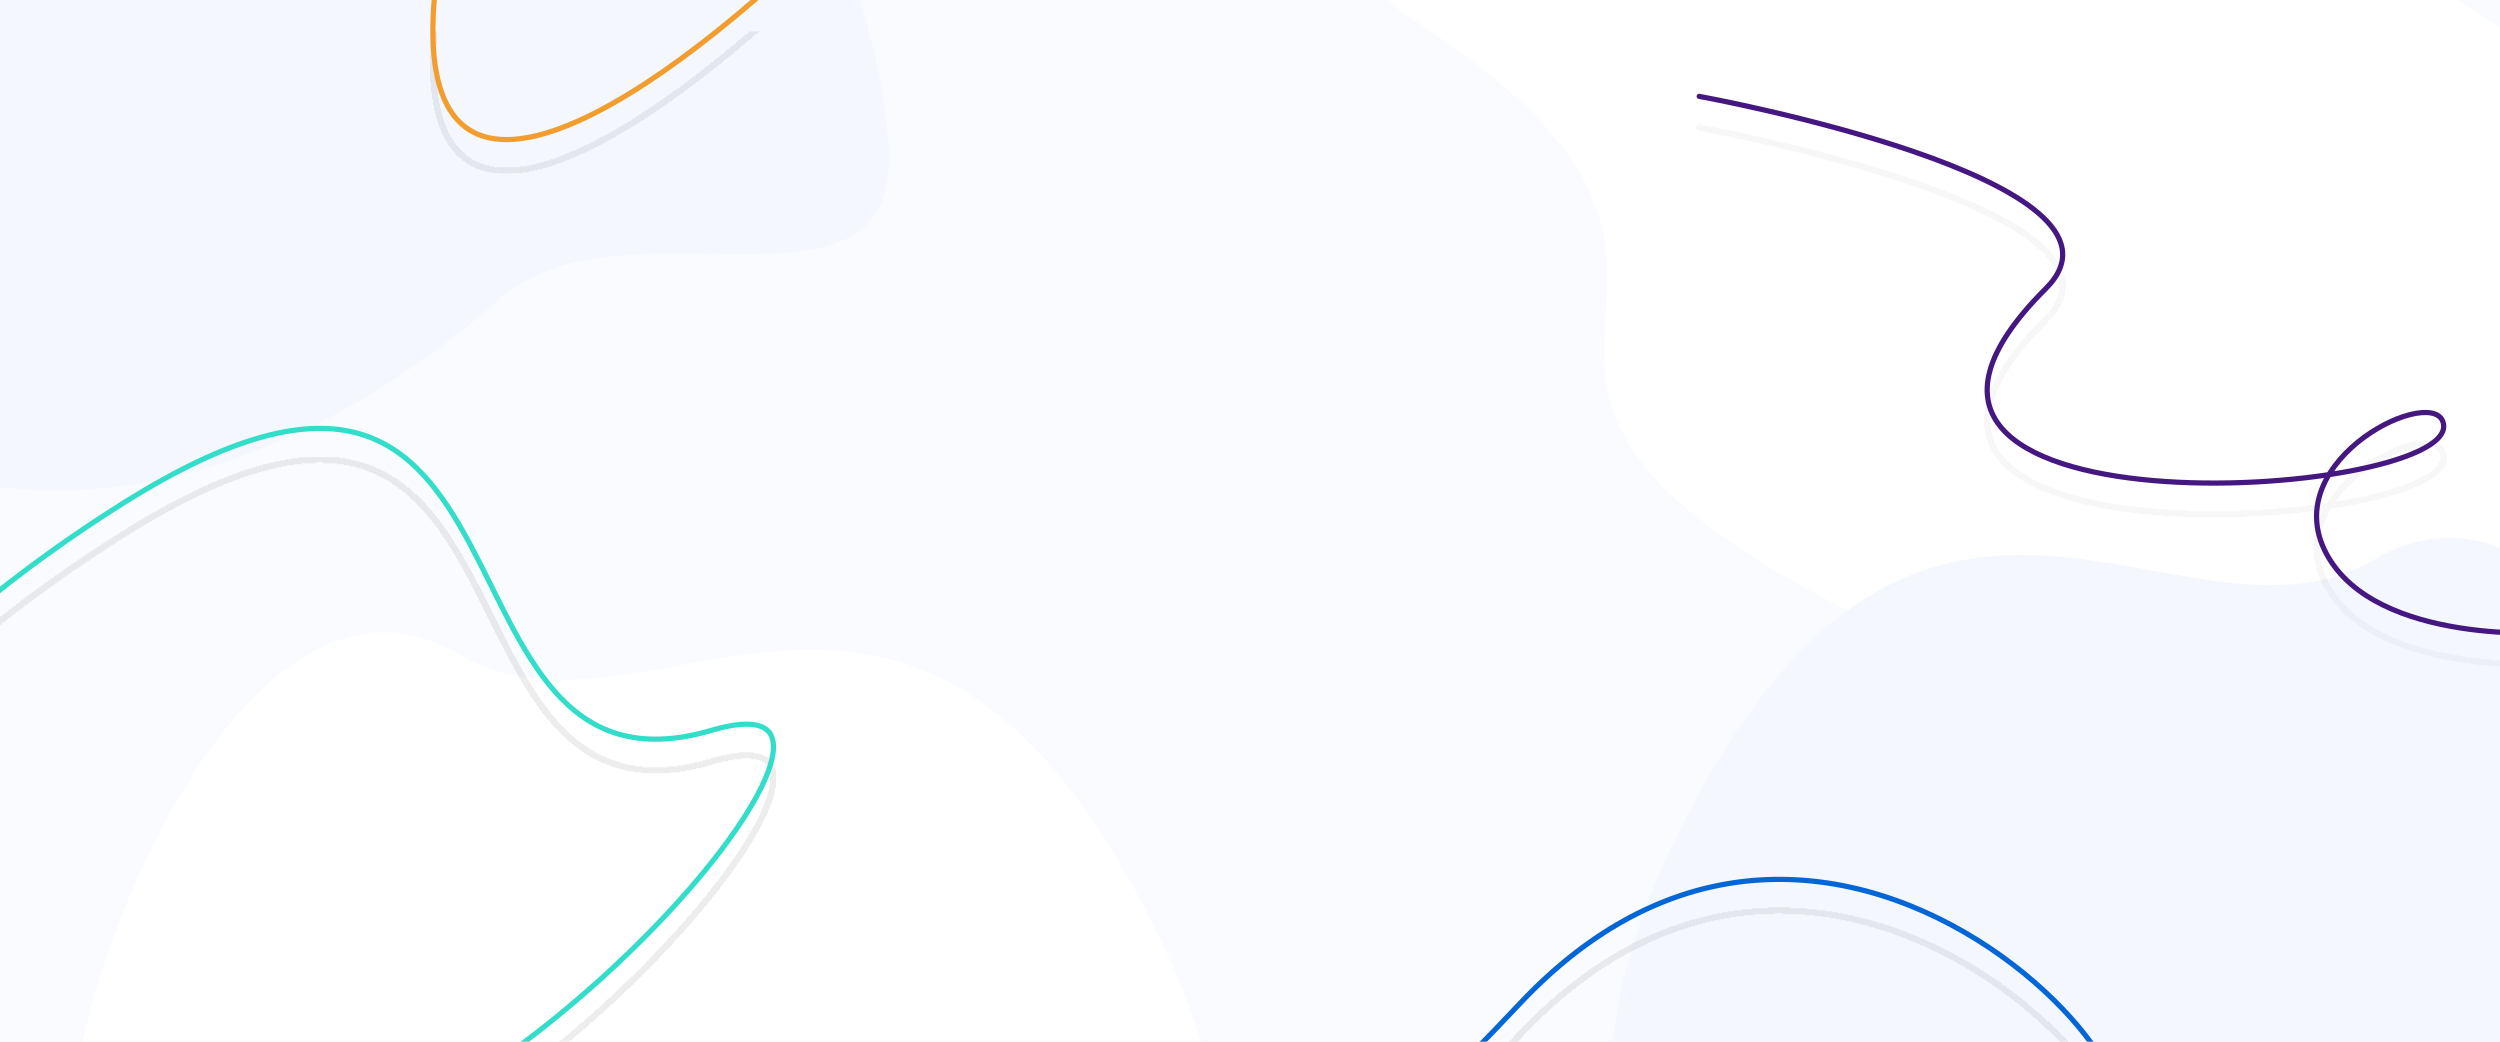
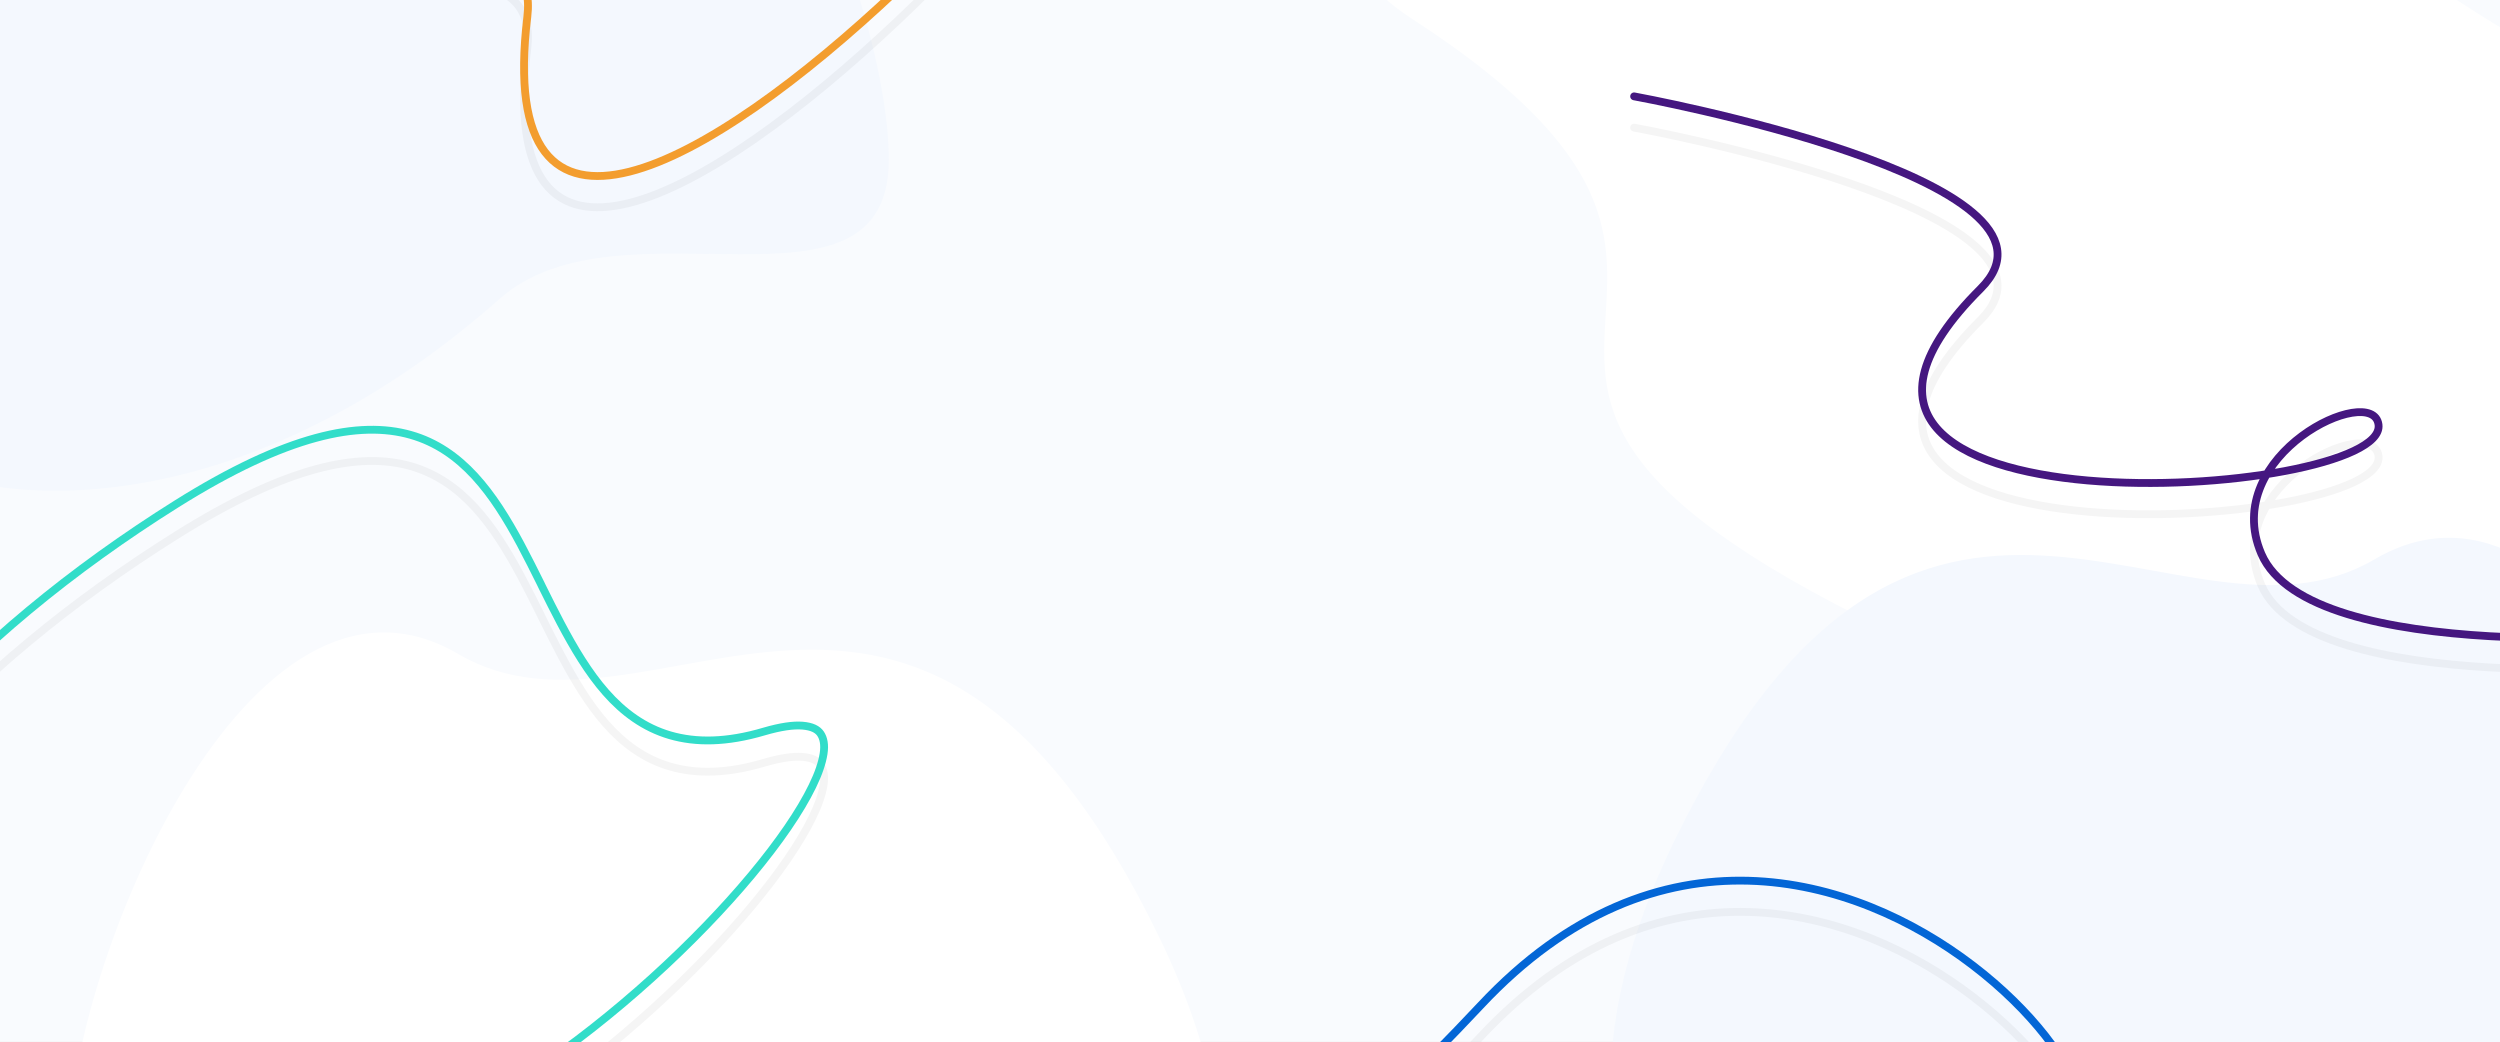
- <svg xmlns="http://www.w3.org/2000/svg" width="1920" height="800" viewBox="0 0 1920 800" fill="none">
-   <g clip-path="url(#clip0)">
-     <rect width="1920" height="800" fill="#F9FBFE" />
-     <path d="M-154.855 -35.522C-341.855 350.478 53.645 522.081 383.645 229.581C476.453 147.319 682.645 255.957 682.645 122.581C682.645 -10.796 545.482 -348.31 383.645 -253.419C234.145 -165.762 32.145 -421.522 -154.855 -35.522Z" fill="#F4F8FE" />
-     <g filter="url(#filter0_d)">
-       <path d="M787 -323.671C992.014 -384.02 285 401.393 335 -15.171C349.78 -138.306 36 11.206 36 -122.171" stroke="#F39D2E" stroke-width="4" />
+ <svg xmlns="http://www.w3.org/2000/svg" version="1.1" id="レイヤー_1" x="0px" y="0px" viewBox="0 0 1920 800" style="enable-background:new 0 0 1920 800;" xml:space="preserve">
+   <style type="text/css">
+ 	.st0{fill:none;}
+ 	.st1{fill:#F9FBFE;}
+ 	.st2{fill:#F4F8FE;}
+ 	.st3{opacity:4.000000e-02;}
+ 	.st4{fill:none;stroke:#000000;stroke-width:6;}
+ 	.st5{fill:none;stroke:#F39D2E;stroke-width:6;}
+ 	.st6{fill:#FFFFFF;}
+ 	.st7{fill:none;stroke:#32DDC9;stroke-width:6;}
+ 	.st8{fill:none;stroke:#0366D6;stroke-width:6;}
+ 	.st9{fill:none;stroke:#000000;stroke-width:6;stroke-linecap:round;}
+ 	.st10{fill:none;stroke:#451780;stroke-width:6;stroke-linecap:round;}
+ </style>
+   <rect y="0" class="st0" width="1920" height="800" />
+   <path class="st1" d="M0,0h1920v800H0V0z" />
+   <path class="st2" d="M-154.9-35.5c-187,386,208.5,557.6,538.5,265.1c92.8-82.3,299,26.4,299-107s-137.2-470.9-299-376  C234.2-165.8,32.2-421.5-154.9-35.5L-154.9-35.5z" />
+   <g>
+     <g class="st3">
+       <path class="st4" d="M857-271.7C1062-332,355,453.4,405,36.8c14.8-123.1-299,26.4-299-107" />
    </g>
-     <path d="M890.5 720.24C1077.5 1106.24 682 1277.84 352 985.343C259.191 903.081 53 1011.72 53 878.343C53 744.966 190.163 407.452 352 502.343C501.5 590 703.5 334.24 890.5 720.24Z" fill="white" />
-     <path d="M1985.29 51.5C2494.79 202 1728.24 601.967 1576.3 540C953.498 286 1445 248 1084.5 14.5C927.038 -87.489 1352.41 -73.247 1533.3 -123C1715.73 -173.18 1867.73 16.772 1985.29 51.5Z" fill="white" />
-     <path d="M1285.14 647.478C1098.14 1033.48 1493.64 1205.08 1823.64 912.581C1916.45 830.319 2122.64 938.957 2122.64 805.581C2122.64 672.204 1985.48 334.69 1823.64 429.581C1674.14 517.238 1472.14 261.478 1285.14 647.478Z" fill="#F4F8FE" />
-     <g filter="url(#filter1_d)">
-       <path d="M546.565 560.855C559.269 557.115 569.145 555.737 576.508 556.274C583.849 556.809 588.463 559.219 591.077 562.844C593.725 566.515 594.638 571.862 593.605 578.932C592.575 585.982 589.644 594.482 584.956 604.151C566.184 642.872 520.091 698.679 461.913 751.322C403.763 803.94 333.781 853.178 267.404 878.913C200.958 904.674 138.763 906.675 95.368 865.977C72.3 844.342 41.804 835.304 9.339 831.694C-16.112 828.865 -42.996 829.356 -68.662 829.826C-75.697 829.954 -82.641 830.081 -89.439 830.138C-121.217 830.402 -149.667 829.117 -170.166 819.676C-180.345 814.988 -188.505 808.31 -194.143 798.826C-199.792 789.324 -203 776.852 -203 760.436C-203 694.429 -168.315 625.804 -113.566 561.102C-58.847 496.435 15.729 435.906 95.063 386.13C179.932 332.881 235.89 321.676 275.663 333.004C315.421 344.328 339.725 378.36 360.8 417.637C366.057 427.434 371.096 437.523 376.121 447.635C376.501 448.399 376.88 449.163 377.26 449.927C381.9 459.269 386.541 468.613 391.327 477.707C401.675 497.372 412.758 515.991 426.134 531.124C439.529 546.277 455.269 557.988 474.931 563.75C494.59 569.512 517.976 569.27 546.565 560.855Z" stroke="#32DDC9" stroke-width="4" />
-     </g>
-     <g filter="url(#filter2_d)">
-       <path d="M975.381 1210.3L975.25 1209.81L974.903 1209.44C939.671 1172.13 924.68 1136.41 924.118 1101.35C923.555 1066.23 937.459 1031.47 960.658 996.104C983.858 960.738 1016.24 924.944 1052.39 887.79C1066 873.801 1080.16 859.61 1094.55 845.182C1118.33 821.352 1142.74 796.878 1166.41 771.607C1234.63 698.749 1306.66 673.701 1372.93 675.443C1439.28 677.188 1500.08 705.798 1545.71 740.652C1568.52 758.072 1587.49 777.021 1601.43 794.886C1615.41 812.792 1624.22 829.46 1626.89 842.314C1628.23 848.736 1628 854.012 1626.33 857.987C1624.69 861.874 1621.58 864.736 1616.62 866.255C1611.59 867.798 1604.62 867.952 1595.44 866.197C1586.29 864.445 1575.07 860.82 1561.63 854.956C1499.98 828.051 1452.67 815.526 1416.68 814.121C1380.63 812.715 1355.78 822.467 1339.39 840.261C1323.08 857.984 1315.46 883.369 1313.16 912.632C1310.85 941.919 1313.84 975.355 1318.99 1009.45C1323.34 1038.2 1329.23 1067.51 1334.81 1095.27C1335.85 1100.44 1336.88 1105.56 1337.88 1110.61C1344.3 1142.83 1349.78 1172.27 1351.29 1195.64C1352.05 1207.32 1351.81 1217.38 1350.24 1225.45C1348.66 1233.53 1345.81 1239.4 1341.53 1242.99C1337.32 1246.54 1331.4 1248.14 1323.1 1247.04C1314.76 1245.94 1304.17 1242.12 1290.9 1235.02C1263.02 1220.09 1231.22 1219.25 1198.93 1224.17C1173.61 1228.02 1147.77 1235.46 1123.1 1242.55C1116.34 1244.5 1109.66 1246.42 1103.11 1248.23C1072.49 1256.71 1044.67 1262.83 1022.43 1259.02C1011.38 1257.13 1001.77 1252.79 993.872 1245.09C985.957 1237.37 979.63 1226.15 975.381 1210.3Z" stroke="#0366D6" stroke-width="4" />
-     </g>
-     <g filter="url(#filter3_d)">
-       <path d="M1305 74C1305 74 1655.23 137.801 1571.08 221.741C1375.09 417.255 1884.34 384.259 1876.68 326.102C1872.36 293.259 1747.64 352.256 1786.68 425.259C1824.76 496.458 1962.8 485.732 1962.8 485.732" stroke="#451780" stroke-width="4" stroke-linecap="round" />
+     <g>
+       <path class="st5" d="M857-295.7C1062-356,355,429.4,405,12.8c14.8-123.1-299,26.4-299-107" />
    </g>
  </g>
-   <defs>
-     <filter id="filter0_d" x="34" y="-329" width="792.399" height="462.207" filterUnits="userSpaceOnUse" color-interpolation-filters="sRGB">
-       <feFlood flood-opacity="0" result="BackgroundImageFix" />
-       <feColorMatrix in="SourceAlpha" type="matrix" values="0 0 0 0 0 0 0 0 0 0 0 0 0 0 0 0 0 0 127 0" />
-       <feOffset dy="24" />
-       <feColorMatrix type="matrix" values="0 0 0 0 0 0 0 0 0 0 0 0 0 0 0 0 0 0 0.07 0" />
-       <feBlend mode="normal" in2="BackgroundImageFix" result="effect1_dropShadow" />
-       <feBlend mode="normal" in="SourceGraphic" in2="effect1_dropShadow" result="shape" />
-     </filter>
-     <filter id="filter1_d" x="-205" y="327" width="801.02" height="596.536" filterUnits="userSpaceOnUse" color-interpolation-filters="sRGB">
-       <feFlood flood-opacity="0" result="BackgroundImageFix" />
-       <feColorMatrix in="SourceAlpha" type="matrix" values="0 0 0 0 0 0 0 0 0 0 0 0 0 0 0 0 0 0 127 0" />
-       <feOffset dy="24" />
-       <feColorMatrix type="matrix" values="0 0 0 0 0 0 0 0 0 0 0 0 0 0 0 0 0 0 0.07 0" />
-       <feBlend mode="normal" in2="BackgroundImageFix" result="effect1_dropShadow" />
-       <feBlend mode="normal" in="SourceGraphic" in2="effect1_dropShadow" result="shape" />
-     </filter>
-     <filter id="filter2_d" x="839.016" y="611.132" width="871.893" height="755.77" filterUnits="userSpaceOnUse" color-interpolation-filters="sRGB">
-       <feFlood flood-opacity="0" result="BackgroundImageFix" />
-       <feColorMatrix in="SourceAlpha" type="matrix" values="0 0 0 0 0 0 0 0 0 0 0 0 0 0 0 0 0 0 127 0" />
-       <feOffset dy="24" />
-       <feColorMatrix type="matrix" values="0 0 0 0 0 0 0 0 0 0 0 0 0 0 0 0 0 0 0.07 0" />
-       <feBlend mode="normal" in2="BackgroundImageFix" result="effect1_dropShadow" />
-       <feBlend mode="normal" in="SourceGraphic" in2="effect1_dropShadow" result="shape" />
-     </filter>
-     <filter id="filter3_d" x="1302.41" y="-96.831" width="662.975" height="777.395" filterUnits="userSpaceOnUse" color-interpolation-filters="sRGB">
-       <feFlood flood-opacity="0" result="BackgroundImageFix" />
-       <feColorMatrix in="SourceAlpha" type="matrix" values="0 0 0 0 0 0 0 0 0 0 0 0 0 0 0 0 0 0 127 0" />
-       <feOffset dy="24" />
-       <feColorMatrix type="matrix" values="0 0 0 0 0 0 0 0 0 0 0 0 0 0 0 0 0 0 0.03 0" />
-       <feBlend mode="normal" in2="BackgroundImageFix" result="effect1_dropShadow" />
-       <feBlend mode="normal" in="SourceGraphic" in2="effect1_dropShadow" result="shape" />
-     </filter>
-     <clipPath id="clip0">
-       <rect width="1920" height="800" fill="white" />
-     </clipPath>
-   </defs>
+   <path class="st6" d="M890.5,720.2c187,386-208.5,557.6-538.5,265.1c-92.8-82.3-299,26.4-299-107s137.2-470.9,299-376  C501.5,590,703.5,334.2,890.5,720.2z M1985.3,51.5c509.5,150.5-257,550.5-409,488.5C953.5,286,1445,248,1084.5,14.5  C927-87.5,1352.4-73.2,1533.3-123C1715.7-173.2,1867.7,16.8,1985.3,51.5z" />
+   <path class="st2" d="M1285.1,647.5c-187,386,208.5,557.6,538.5,265.1c92.8-82.3,299,26.4,299-107s-137.2-470.9-299-376  C1674.1,517.2,1472.1,261.5,1285.1,647.5L1285.1,647.5z" />
+   <g>
+     <g class="st3">
+       <path class="st4" d="M586.8,585.8c12.7-3.7,22.4-5.1,29.6-4.5s11.5,2.8,13.8,6.2s3.4,8.4,2.3,15.4s-3.9,15.3-8.6,24.9    c-18.7,38.6-64.7,94.3-122.8,146.9S373.3,876.3,307,902s-128,27.6-171-12.7c-23.3-21.8-54-30.9-86.6-34.5    c-25.5-2.8-52.5-2.3-78.2-1.9c-7,0.1-14,0.2-20.7,0.3c-31.8,0.3-60-1-80.3-10.4c-10-4.6-18-11.2-23.5-20.5s-8.7-21.6-8.7-37.9    c0-65.7,34.5-134.1,89.2-198.7S56.3,460.7,135.6,411c84.8-53.2,140.4-64.2,179.8-53s63.5,44.9,84.5,84.1    c5.2,9.8,10.3,19.9,15.3,30l1.1,2.3c4.6,9.3,9.3,18.7,14.1,27.8c10.4,19.7,21.5,38.4,34.9,53.6s29.4,27.1,49.3,32.9    S558.1,594.3,586.8,585.8z" />
+     </g>
+     <g>
+       <path class="st7" d="M586.8,561.8c12.7-3.7,22.4-5.1,29.6-4.5s11.5,2.8,13.8,6.2s3.4,8.4,2.3,15.4s-3.9,15.3-8.6,24.9    c-18.7,38.6-64.7,94.3-122.8,146.9S373.3,852.3,307,878s-128,27.6-171-12.7c-23.3-21.8-54-30.9-86.6-34.5    c-25.5-2.8-52.5-2.3-78.2-1.9c-7,0.1-14,0.2-20.7,0.3c-31.8,0.3-60-1-80.3-10.4c-10-4.6-18-11.2-23.5-20.5s-8.7-21.6-8.7-37.9    c0-65.7,34.5-134.1,89.2-198.7S56.3,436.7,135.6,387c84.8-53.2,140.4-64.2,179.8-53s63.5,44.9,84.5,84.1    c5.2,9.8,10.3,19.9,15.3,30l1.1,2.3c4.6,9.3,9.3,18.7,14.1,27.8c10.4,19.7,21.5,38.4,34.9,53.6s29.4,27.1,49.3,32.9    S558.1,570.3,586.8,561.8z" />
+     </g>
+   </g>
+   <g>
+     <g class="st3">
+       <path class="st4" d="M946.3,1234l-0.2-0.7l-0.5-0.6c-35.1-37.2-50-72.7-50.5-107.4s13.2-69.4,36.4-104.7s55.5-71,91.6-108.2    c13.6-14,27.7-28.2,42.1-42.6c23.8-23.8,48.2-48.3,71.9-73.6c68-72.7,139.8-97.6,205.8-95.8s126.7,30.2,172.2,65    c22.8,17.4,41.7,36.3,55.6,54s22.6,34.4,25.3,47c1.3,6.3,1,11.4-0.5,15.1s-4.4,6.3-9.1,7.7s-11.6,1.7-20.7-0.1    s-20.2-5.3-33.6-11.2c-61.7-26.9-109.1-39.5-145.3-40.9s-61.4,8.4-78.1,26.5s-24.2,43.6-26.5,73s0.7,62.9,5.8,97    c4.3,28.8,10.2,58.1,15.8,85.9c1,5.2,2.1,10.3,3.1,15.3c6.4,32.2,11.9,61.6,13.4,84.9c0.8,11.7,0.5,21.6-1,29.6s-4.3,13.6-8.4,17    s-9.6,4.9-17.7,3.8s-18.6-4.8-31.9-11.9c-28.2-15.1-60.2-15.9-92.6-11c-25.4,3.9-51.3,11.3-76,18.4c-6.8,1.9-13.4,3.9-19.9,5.7    c-30.7,8.5-58.3,14.5-80.2,10.8c-10.9-1.9-20.3-6.1-28-13.7S950.6,1249.7,946.3,1234L946.3,1234z" />
+     </g>
+     <g>
+       <path class="st8" d="M946.3,1210l-0.2-0.7l-0.5-0.6c-35.1-37.2-50-72.7-50.5-107.4s13.2-69.4,36.4-104.7s55.5-71,91.6-108.2    c13.6-14,27.7-28.2,42.1-42.6c23.8-23.8,48.2-48.3,71.9-73.6c68-72.7,139.8-97.6,205.8-95.8s126.7,30.2,172.2,65    c22.8,17.4,41.7,36.3,55.6,54s22.6,34.4,25.3,47c1.3,6.3,1,11.4-0.5,15.1s-4.4,6.3-9.1,7.7s-11.6,1.7-20.7-0.1    s-20.2-5.3-33.6-11.2c-61.7-26.9-109.1-39.5-145.3-40.9s-61.4,8.4-78.1,26.5s-24.2,43.6-26.5,73s0.7,62.9,5.8,97    c4.3,28.8,10.2,58.1,15.8,85.9c1,5.2,2.1,10.3,3.1,15.3c6.4,32.2,11.9,61.6,13.4,84.9c0.8,11.7,0.5,21.6-1,29.6s-4.3,13.6-8.4,17    s-9.6,4.9-17.7,3.8s-18.6-4.8-31.9-11.9c-28.2-15.1-60.2-15.9-92.6-11c-25.4,3.9-51.3,11.3-76,18.4c-6.8,1.9-13.4,3.9-19.9,5.7    c-30.7,8.5-58.3,14.5-80.2,10.8c-10.9-1.9-20.3-6.1-28-13.7S950.6,1225.7,946.3,1210L946.3,1210z" />
+     </g>
+   </g>
+   <g>
+     <g class="st3">
+       <path class="st9" d="M1255,98c0,0,350.2,63.8,266.1,147.7c-196,195.5,313.3,162.5,305.6,104.4c-4.3-32.8-122.6,23-90,99.2    c37.3,87.2,322.8,61.2,322.8,61.2" />
+     </g>
+     <g>
+       <path class="st10" d="M1255,74c0,0,350.2,63.8,266.1,147.7c-196,195.5,313.3,162.5,305.6,104.4c-4.3-32.8-122.6,23-90,99.2    c37.3,87.2,322.8,61.2,322.8,61.2" />
+     </g>
+   </g>
</svg>
